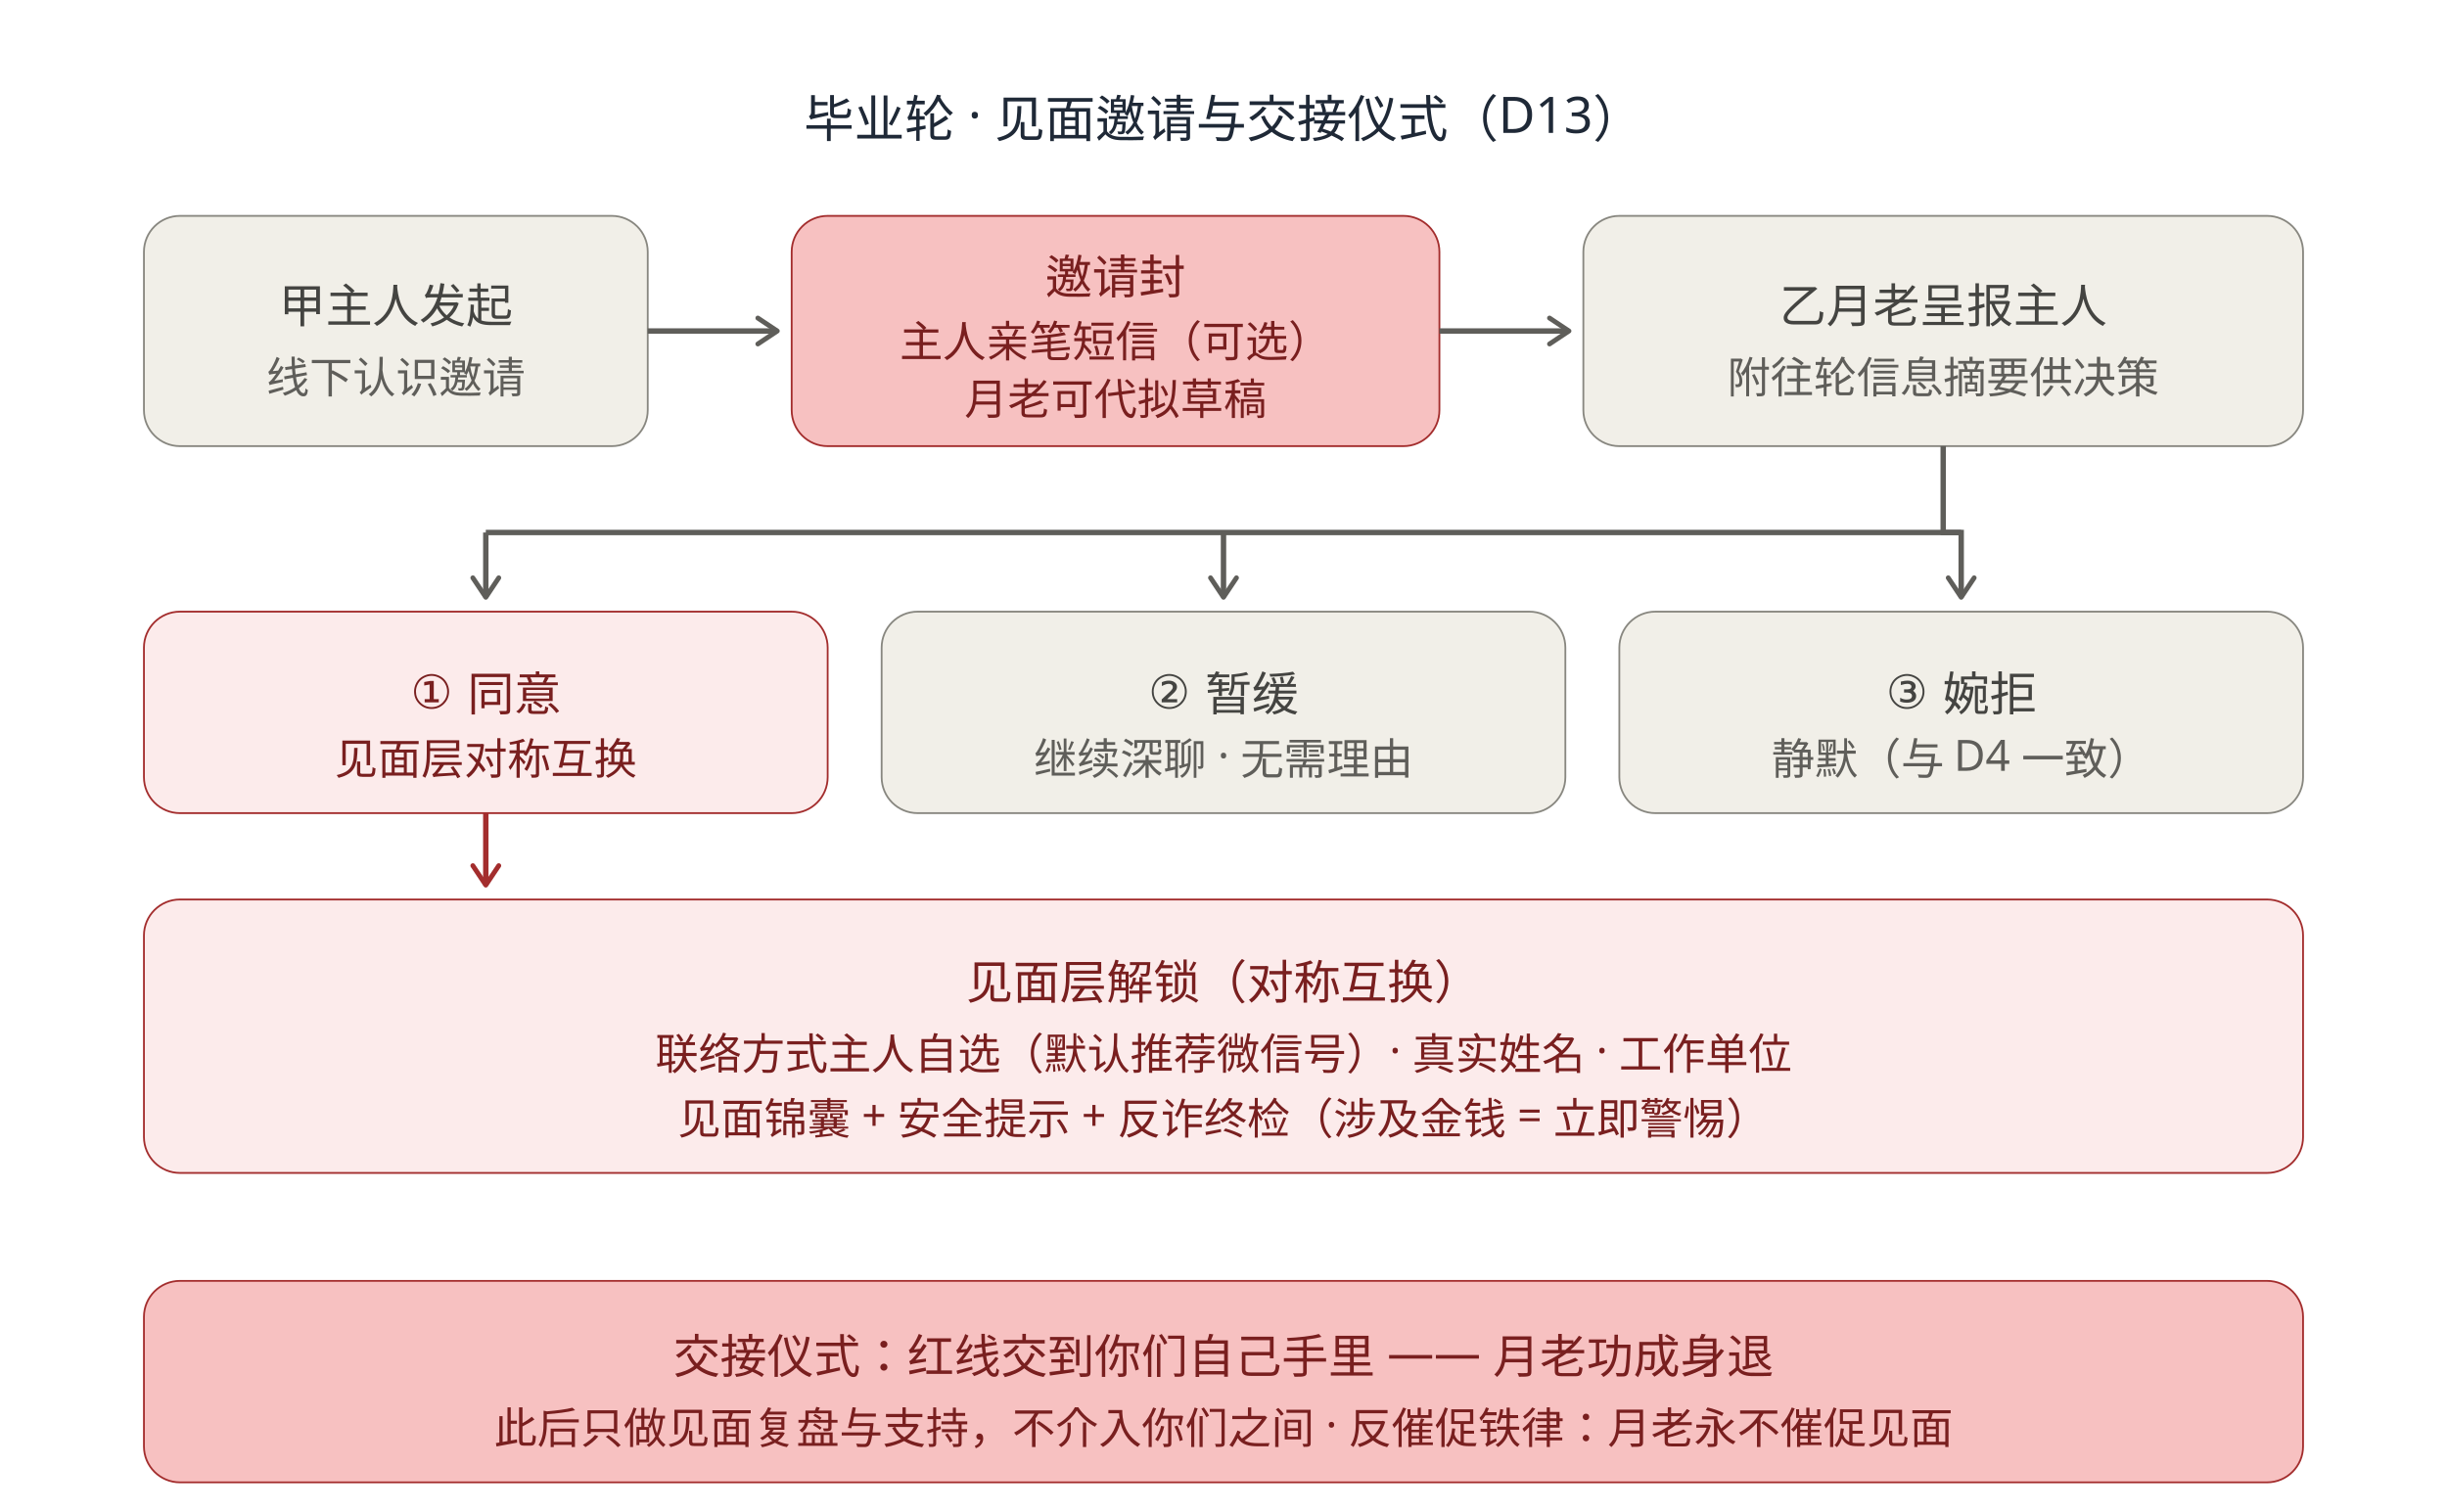
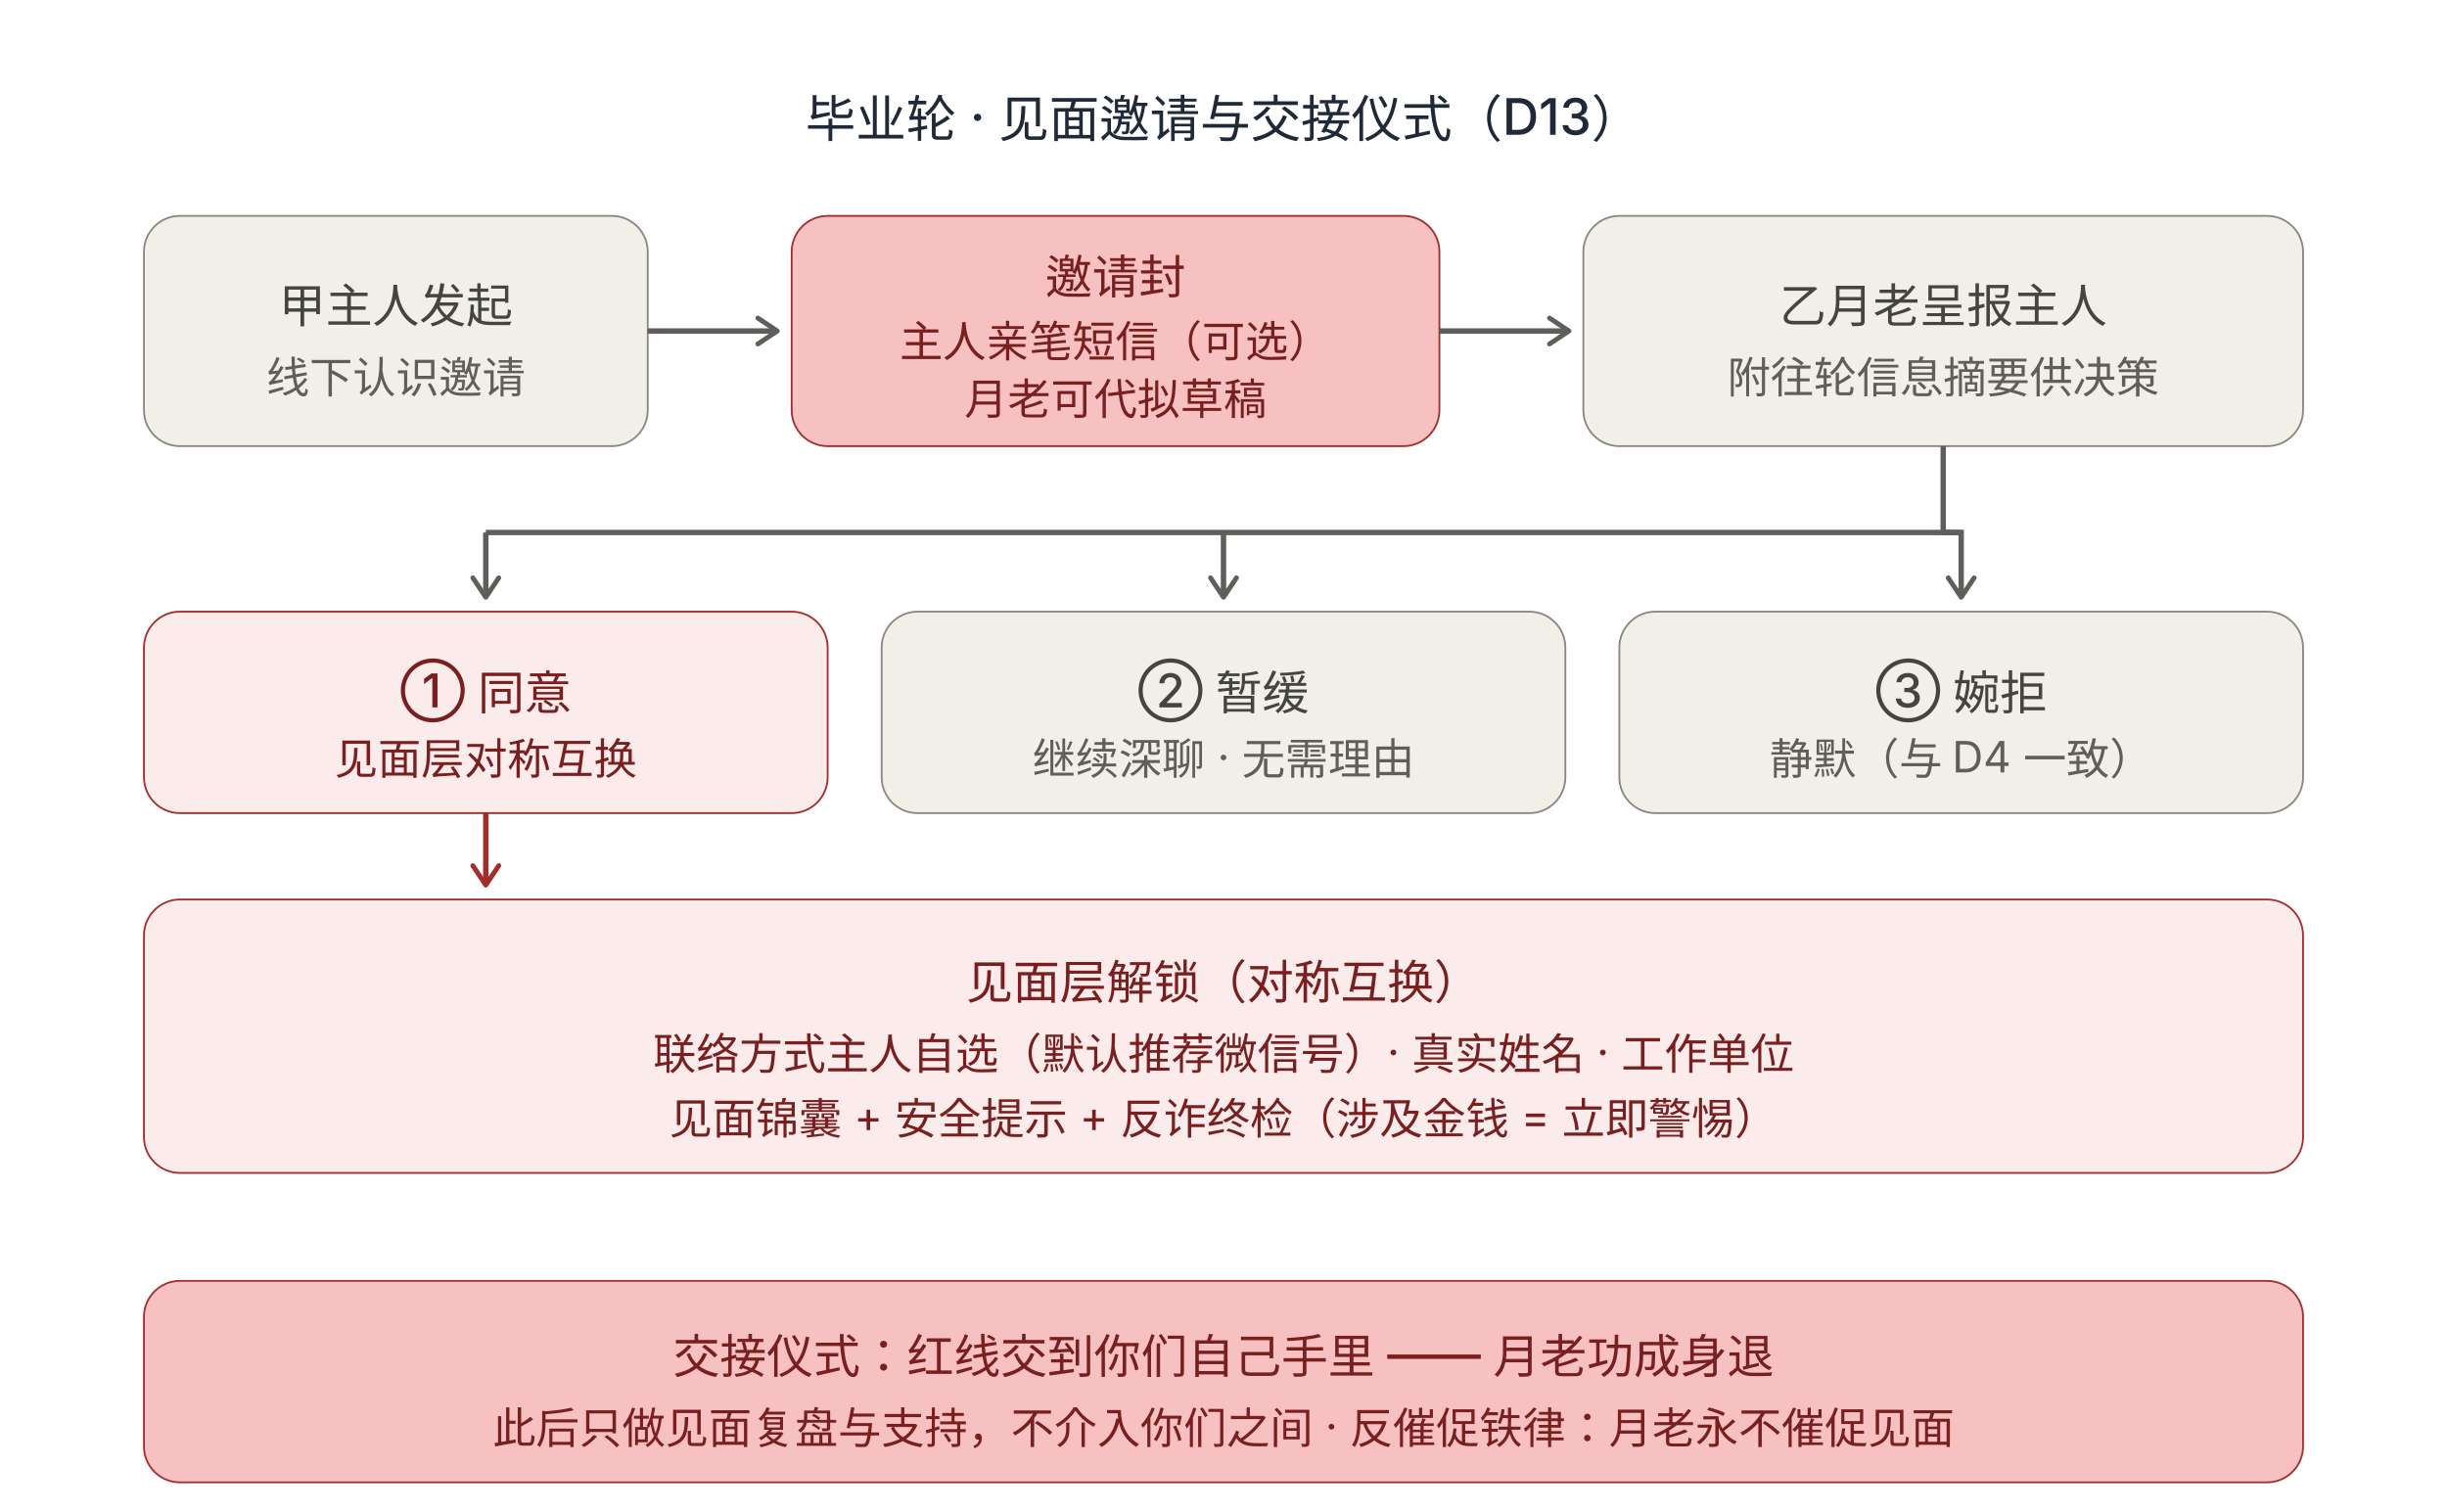
<svg xmlns="http://www.w3.org/2000/svg" viewBox="0 0 680 420" width="100%" role="img">
+   <style>
+     text { font-family: -apple-system,'Segoe UI','PingFang SC','Microsoft YaHei',sans-serif; }
+     text:not([fill]) { fill: #374151; }
+     .th { font-size: 13px; font-weight: bold; fill: #1F2937; }
+     .ts { font-size: 11px; fill: #374151; }
+     .c-gray rect:not([fill]) { fill: #F3F4F6; }
+     .c-red rect:not([fill]) { fill: #FBEAEC; }
+     .c-green rect:not([fill]) { fill: #EAF6EF; }
+     .c-amber rect:not([fill]) { fill: #FDF3E3; }
+     rect:not([stroke]):not([stroke-width]) { stroke: #C8102E; }
+     .c-gray rect:not([stroke]):not([stroke-width]) { stroke: #9CA3AF; }
+     .c-red rect:not([stroke]):not([stroke-width]) { stroke: #C8102E; }
+     .c-green rect:not([stroke]):not([stroke-width]) { stroke: #2E7D32; }
+     .c-amber rect:not([stroke]):not([stroke-width]) { stroke: #B45A00; }
+     .c-red .th:not([fill]) { fill: #C8102E; }
+     .c-green .th:not([fill]) { fill: #2E7D32; }
+     .c-amber .th:not([fill]) { fill: #B45A00; }
+   </style>
  <defs>
    <marker id="arrow" viewBox="0 0 10 10" refX="8" refY="5" markerWidth="6" markerHeight="6" orient="auto-start-reverse">
      <path d="M2 1L8 5L2 9" fill="none" stroke="context-stroke" stroke-width="1.5" stroke-linecap="round" stroke-linejoin="round" />
    </marker>
  </defs>
  <text x="340" y="32" text-anchor="middle" dominant-baseline="central" font-size="14" font-weight="500" fill="#1F2937" font-family="sans-serif">毕业轮 · 见面邀请与交接仪式（D13）</text>
  <rect x="40" y="60" width="140" height="64" rx="10" fill="#F1EFE8" stroke="#888780" stroke-width="0.5" />
  <text x="110" y="84" text-anchor="middle" dominant-baseline="central" font-size="13" font-weight="500" fill="#444441" font-family="sans-serif">甲主人发起</text>
  <text x="110" y="104" text-anchor="middle" dominant-baseline="central" font-size="12" fill="#5F5E5A" font-family="sans-serif">线下认识邀请</text>
  <rect x="220" y="60" width="180" height="64" rx="10" fill="#F7C1C1" stroke="#A32D2D" stroke-width="0.5" />
  <text x="310" y="76" text-anchor="middle" dominant-baseline="central" font-size="13" font-weight="500" fill="#791F1F" font-family="sans-serif">邀请封</text>
  <text x="310" y="94" text-anchor="middle" dominant-baseline="central" font-size="12" fill="#791F1F" font-family="sans-serif">主人亲笔短信（可选）</text>
  <text x="310" y="110" text-anchor="middle" dominant-baseline="central" font-size="12" fill="#791F1F" font-family="sans-serif">月老可代拟草稿</text>
  <rect x="440" y="60" width="200" height="64" rx="10" fill="#F1EFE8" stroke="#888780" stroke-width="0.5" />
  <text x="540" y="84" text-anchor="middle" dominant-baseline="central" font-size="13" font-weight="500" fill="#444441" font-family="sans-serif">乙月老呈报主人</text>
  <text x="540" y="104" text-anchor="middle" dominant-baseline="central" font-size="12" fill="#5F5E5A" font-family="sans-serif">附往轮信息摘要供决策</text>
  <path d="M180 92 L216 92" fill="none" stroke="#5F5E5A" stroke-width="1.5" marker-end="url(#arrow)" />
  <path d="M400 92 L436 92" fill="none" stroke="#5F5E5A" stroke-width="1.5" marker-end="url(#arrow)" />
  <path d="M540 124 L540 148 L545 148 L545 166" fill="none" stroke="#5F5E5A" stroke-width="1.5" marker-end="url(#arrow)" />
  <path d="M135 148 L545 148" fill="none" stroke="#5F5E5A" stroke-width="1.5" />
  <path d="M135 148 L135 166" fill="none" stroke="#5F5E5A" stroke-width="1.5" marker-end="url(#arrow)" />
  <path d="M340 148 L340 166" fill="none" stroke="#5F5E5A" stroke-width="1.5" marker-end="url(#arrow)" />
  <rect x="40" y="170" width="190" height="56" rx="10" fill="#FCEBEB" stroke="#A32D2D" stroke-width="0.5" />
  <text x="135" y="190" text-anchor="middle" dominant-baseline="central" font-size="13" font-weight="500" fill="#791F1F" font-family="sans-serif">① 同意</text>
  <text x="135" y="210" text-anchor="middle" dominant-baseline="central" font-size="12" fill="#791F1F" font-family="sans-serif">见面层对称互换</text>
  <rect x="245" y="170" width="190" height="56" rx="10" fill="#F1EFE8" stroke="#888780" stroke-width="0.5" />
  <text x="340" y="190" text-anchor="middle" dominant-baseline="central" font-size="13" font-weight="500" fill="#444441" font-family="sans-serif">② 暂缓</text>
  <text x="340" y="210" text-anchor="middle" dominant-baseline="central" font-size="12" fill="#5F5E5A" font-family="sans-serif">继续深聊 · 无需理由</text>
  <rect x="450" y="170" width="190" height="56" rx="10" fill="#F1EFE8" stroke="#888780" stroke-width="0.5" />
  <text x="545" y="190" text-anchor="middle" dominant-baseline="central" font-size="13" font-weight="500" fill="#444441" font-family="sans-serif">③ 婉拒</text>
  <text x="545" y="210" text-anchor="middle" dominant-baseline="central" font-size="12" fill="#5F5E5A" font-family="sans-serif">静默（与 D4 一致）</text>
  <path d="M135 226 L135 246" fill="none" stroke="#A32D2D" stroke-width="1.5" marker-end="url(#arrow)" />
  <rect x="40" y="250" width="600" height="76" rx="10" fill="#FCEBEB" stroke="#A32D2D" stroke-width="0.5" />
  <text x="340" y="272" text-anchor="middle" dominant-baseline="central" font-size="13" font-weight="500" fill="#791F1F" font-family="sans-serif">见面层解锁（对称互换）</text>
  <text x="340" y="292" text-anchor="middle" dominant-baseline="central" font-size="12" fill="#791F1F" font-family="sans-serif">联络方式主人自选（默认推荐微信号）· 真实姓名 · 工作单位</text>
  <text x="340" y="310" text-anchor="middle" dominant-baseline="central" font-size="12" fill="#791F1F" font-family="sans-serif">见面锦囊 + 安全提示 + 反诈终检（涉及金钱 = 立即警惕）</text>
  <rect x="40" y="356" width="600" height="56" rx="10" fill="#F7C1C1" stroke="#A32D2D" stroke-width="0.5" />
  <text x="340" y="376" text-anchor="middle" dominant-baseline="central" font-size="13" font-weight="500" fill="#791F1F" font-family="sans-serif">交接仪式：红线交到你们自己手里 —— 月老功成身退</text>
  <text x="340" y="396" text-anchor="middle" dominant-baseline="central" font-size="12" fill="#791F1F" font-family="sans-serif">此后只做见面复盘与支持，不介入你们之间 · 反催促铁律：月老永不催促见面</text>
</svg>
